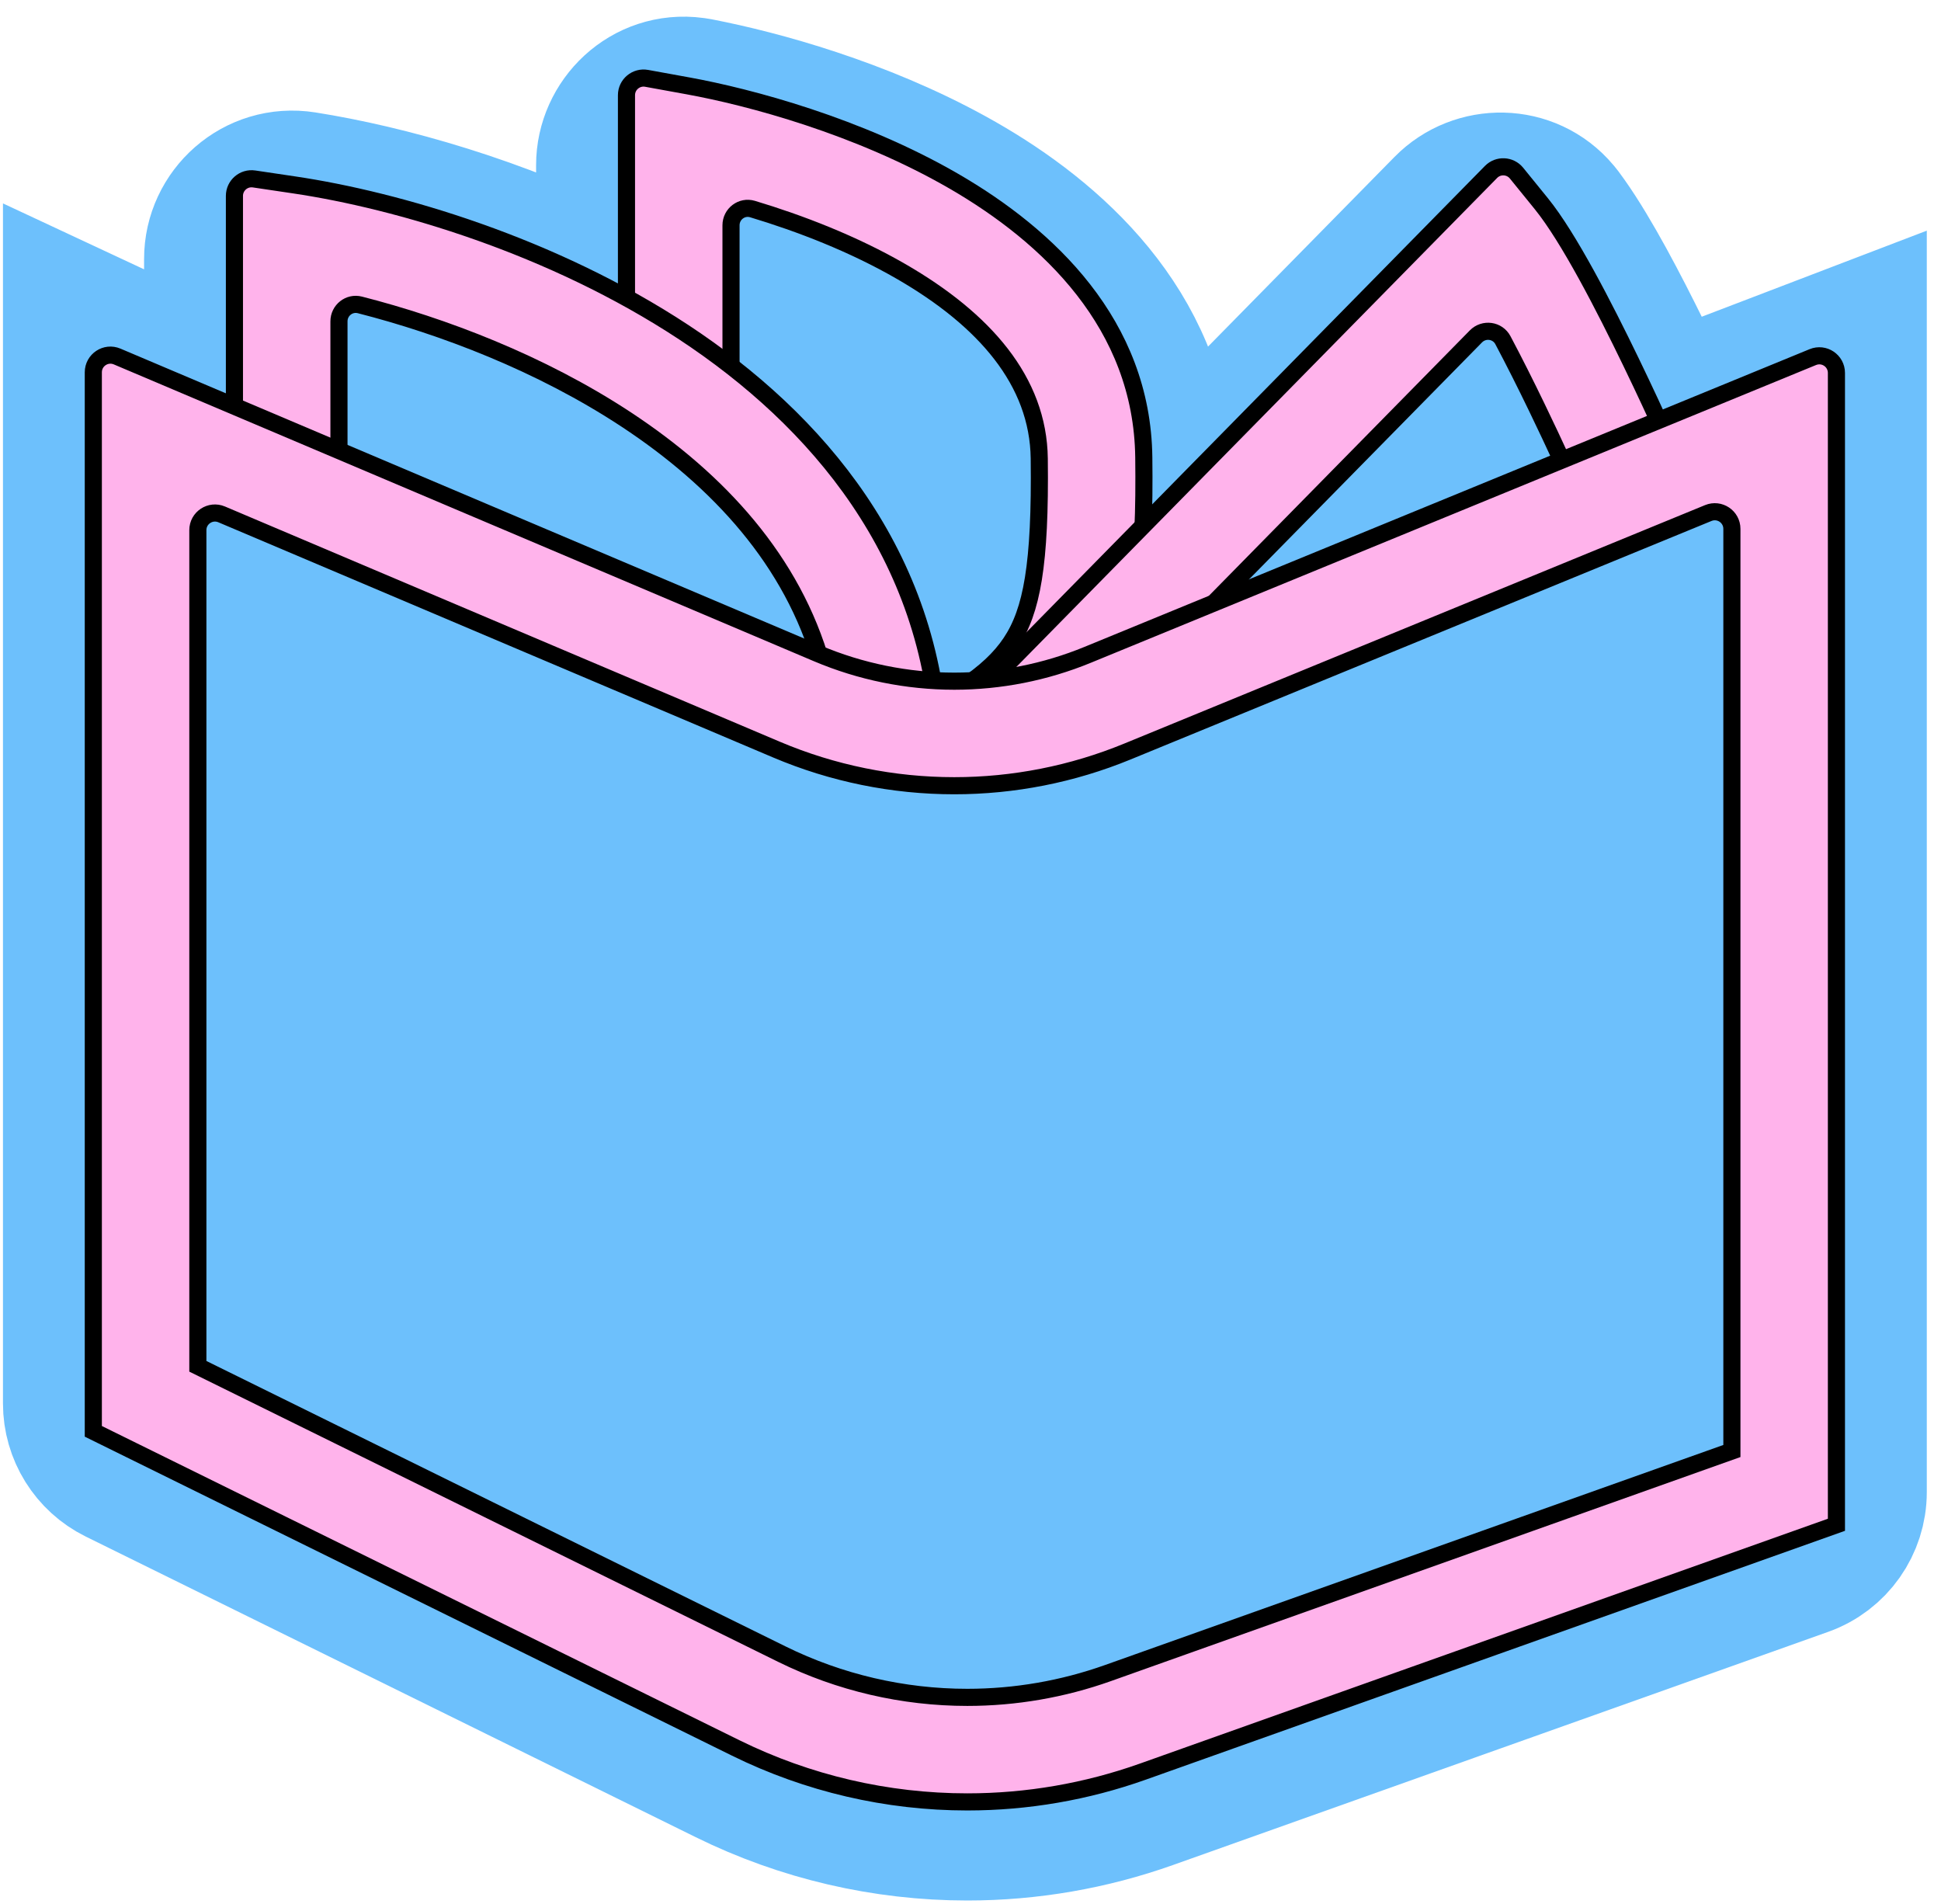
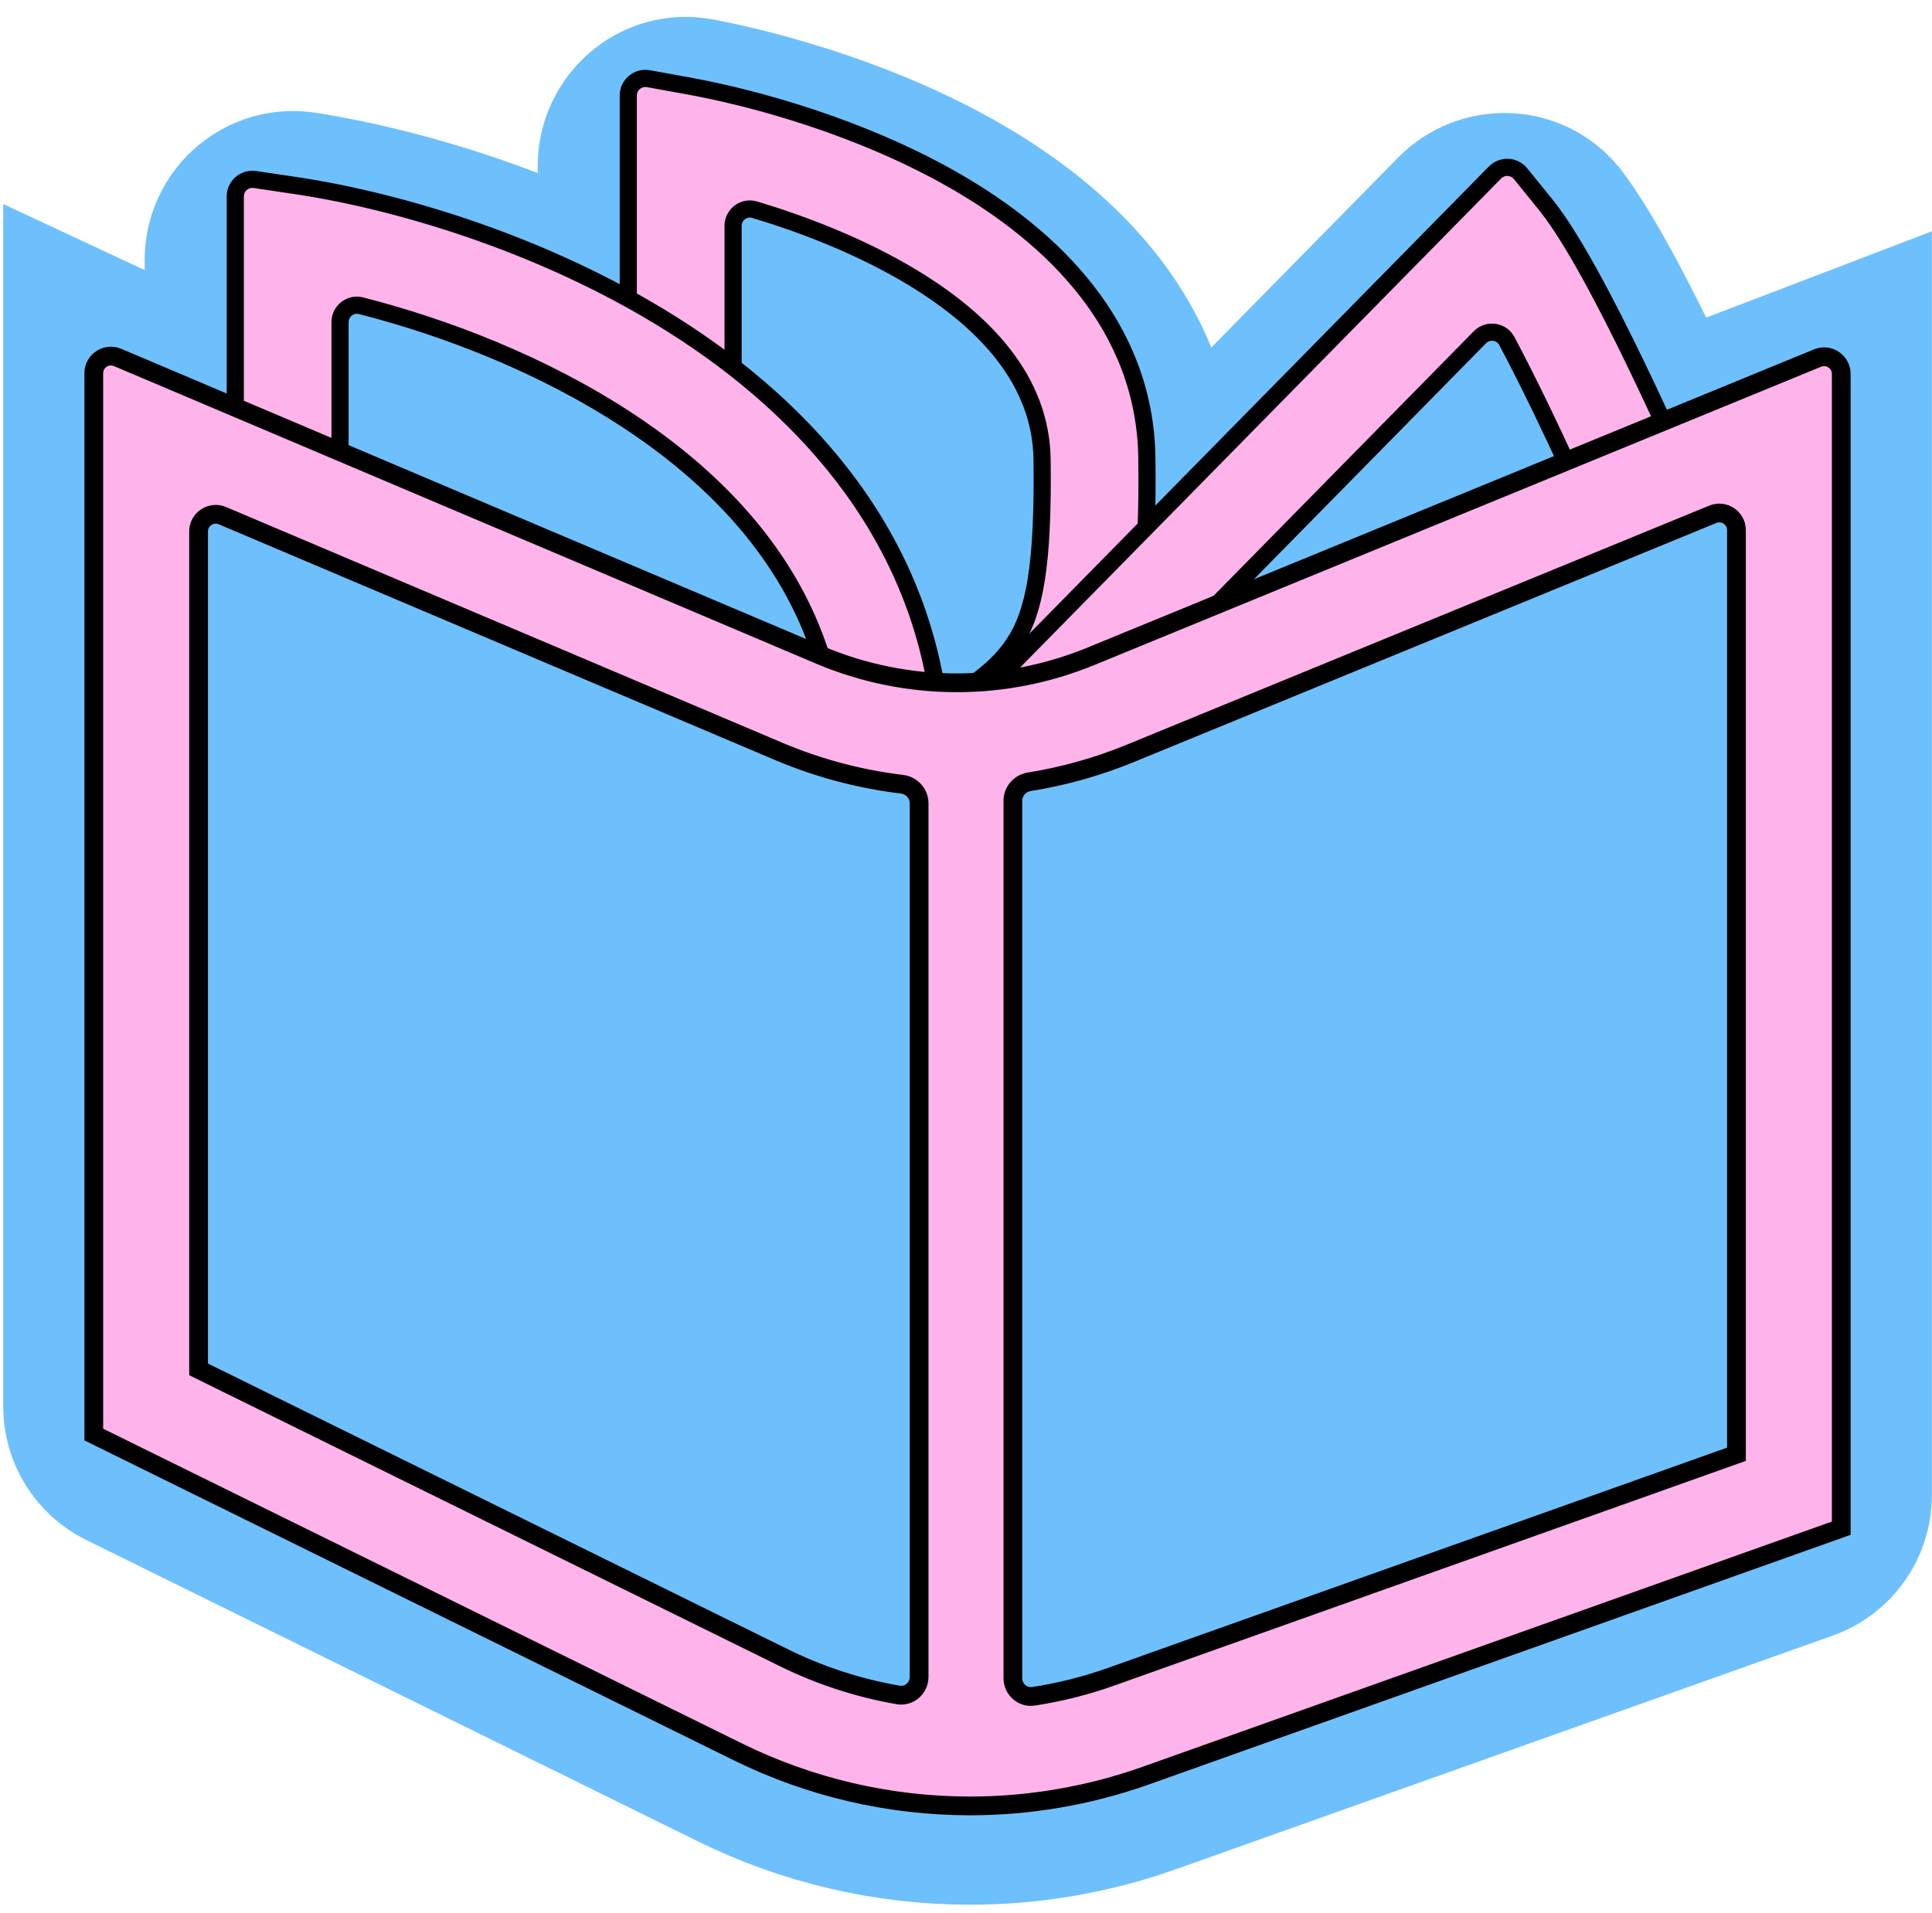
- <svg xmlns="http://www.w3.org/2000/svg" width="104" height="102" viewBox="0 0 104 102" fill="none">
-   <path d="M32.545 8.844C32.545 6.482 34.616 4.407 37.193 4.751L37.444 4.792L38.119 4.929C41.635 5.668 47.099 7.268 51.912 10.118C56.972 13.115 62.215 18.076 62.304 25.612C62.307 25.904 62.307 26.192 62.308 26.477L77.446 11.083C79.088 9.413 81.922 9.398 83.527 11.307L83.678 11.497L83.931 11.846C85.209 13.655 86.677 16.47 87.859 18.871C88.36 19.89 88.834 20.891 89.257 21.794L94.233 19.892L99.418 17.909V79.935C99.418 81.681 98.32 83.237 96.675 83.823L61.58 96.311C58.45 97.425 55.151 97.995 51.828 97.995C47.37 97.994 42.97 96.969 38.97 94.998L6.282 78.89C4.873 78.195 3.98 76.76 3.98 75.189V16.899L9.418 19.439L11.541 20.43V13.873C11.541 11.4 13.744 9.393 16.307 9.798C20.706 10.493 26.73 12.153 32.545 15.099V8.844Z" fill="#6DC0FC" stroke="#6DC0FC" stroke-width="7.642" />
-   <path d="M36.367 7.357V43.204L46.956 42.506C56.875 37.759 58.618 35.838 58.484 24.536C58.35 13.234 42.577 8.487 36.367 7.357Z" fill="#6DC0FC" />
-   <path d="M36.869 4.601C40.16 5.2 45.996 6.75 51.107 9.707C56.154 12.628 61.2 17.365 61.285 24.502C61.352 30.12 61.011 34.249 58.82 37.533C56.667 40.76 53.008 42.715 48.166 45.032L47.679 45.264L33.567 46.194V5.099C33.567 4.527 34.085 4.094 34.648 4.197L36.869 4.601ZM39.168 40.212L46.229 39.747C50.964 37.459 53.034 36.113 54.161 34.425C55.288 32.735 55.752 30.253 55.684 24.569C55.635 20.403 52.728 17.116 48.302 14.555C45.71 13.055 42.838 11.956 40.321 11.2C39.742 11.026 39.168 11.465 39.168 12.07V40.212Z" fill="#FFB3EB" stroke="black" stroke-width="0.917" />
-   <path d="M15.362 12.678V26.854L47.568 40.123C46.843 21.887 25.795 14.228 15.362 12.678Z" fill="#6DC0FC" />
-   <path d="M15.773 9.908C21.293 10.728 29.573 13.143 36.646 17.805C43.75 22.488 49.955 29.679 50.366 40.012L50.54 44.376L12.561 28.729V10.494C12.561 9.934 13.059 9.504 13.613 9.587L15.773 9.908ZM18.162 24.979L44.051 35.645C42.473 30.043 38.502 25.737 33.563 22.481C28.962 19.448 23.698 17.462 19.281 16.334C18.71 16.189 18.162 16.625 18.162 17.215V24.979Z" fill="#FFB3EB" stroke="black" stroke-width="0.917" />
-   <path d="M80.41 12.678L51.77 41.803C51.77 41.803 85.439 26.684 87.477 26.26C87.477 26.26 82.863 15.7 80.41 12.678Z" fill="#6DC0FC" />
-   <path d="M82.585 10.912C84.057 12.726 85.963 16.444 87.384 19.382C88.127 20.917 88.79 22.353 89.267 23.404C89.506 23.931 89.699 24.362 89.833 24.663C89.9 24.813 89.952 24.93 89.987 25.011C90.005 25.052 90.019 25.083 90.028 25.104C90.033 25.115 90.036 25.123 90.039 25.129C90.04 25.132 90.041 25.134 90.042 25.135C90.042 25.136 90.042 25.137 90.042 25.137L90.043 25.138C90.043 25.138 90.043 25.138 87.477 26.259L90.043 25.138L91.424 28.3L88.101 28.99C88.124 28.986 88.025 29.013 87.72 29.127C87.398 29.247 86.96 29.42 86.413 29.643C85.321 30.087 83.858 30.704 82.142 31.44C78.713 32.911 74.325 34.836 69.991 36.751C65.66 38.665 61.391 40.567 58.205 41.99C56.611 42.702 55.289 43.294 54.366 43.707C53.904 43.914 53.541 44.077 53.295 44.188C53.171 44.243 53.077 44.285 53.013 44.314C52.981 44.328 52.957 44.339 52.941 44.346C52.933 44.35 52.927 44.352 52.923 44.354C52.921 44.355 52.92 44.356 52.919 44.356L52.917 44.357C52.917 44.357 52.905 44.33 51.77 41.802L52.917 44.357L49.773 39.839L79.891 9.211C80.275 8.821 80.912 8.851 81.257 9.276L82.585 10.912ZM64.14 33.216C65.316 32.695 66.519 32.162 67.727 31.628C72.066 29.71 76.477 27.776 79.934 26.293C81.372 25.676 82.654 25.134 83.701 24.702C83.308 23.849 82.843 22.857 82.342 21.821C81.741 20.578 81.119 19.34 80.527 18.225C80.24 17.684 79.512 17.585 79.082 18.021L64.14 33.216Z" fill="#FFB3EB" />
-   <path d="M52.917 44.357L52.919 44.356C52.92 44.356 52.921 44.355 52.923 44.354C52.927 44.352 52.933 44.35 52.941 44.346C52.957 44.339 52.981 44.328 53.013 44.314C53.077 44.285 53.171 44.243 53.295 44.188C53.541 44.077 53.904 43.914 54.366 43.707C55.289 43.294 56.611 42.702 58.205 41.99C61.391 40.567 65.66 38.665 69.991 36.751C74.325 34.836 78.713 32.911 82.142 31.44C83.858 30.704 85.321 30.087 86.413 29.643C86.96 29.42 87.398 29.247 87.72 29.127C88.025 29.013 88.124 28.986 88.101 28.99L91.424 28.3L90.043 25.138L87.477 26.259C90.043 25.138 90.043 25.138 90.043 25.138L90.042 25.137C90.042 25.137 90.042 25.136 90.042 25.135C90.041 25.134 90.04 25.132 90.039 25.129C90.036 25.123 90.033 25.115 90.028 25.104C90.019 25.083 90.005 25.052 89.987 25.011C89.952 24.93 89.9 24.813 89.833 24.663C89.699 24.362 89.506 23.931 89.267 23.404C88.79 22.353 88.127 20.917 87.384 19.382C85.963 16.444 84.057 12.726 82.585 10.912L81.257 9.276C80.912 8.851 80.275 8.821 79.891 9.211L49.773 39.839L52.917 44.357ZM52.917 44.357C52.917 44.357 52.905 44.33 51.77 41.802L52.917 44.357ZM64.14 33.216C65.316 32.695 66.519 32.162 67.727 31.628C72.066 29.71 76.477 27.776 79.934 26.293C81.372 25.676 82.654 25.134 83.701 24.702C83.308 23.849 82.843 22.857 82.342 21.821C81.741 20.578 81.119 19.34 80.527 18.225C80.24 17.684 79.512 17.585 79.082 18.021L64.14 33.216Z" stroke="black" stroke-width="0.917" />
-   <path d="M95.597 23.787L59.337 38.672C56.733 39.742 53.945 40.292 51.129 40.292C48.231 40.292 45.362 39.709 42.694 38.578L9.501 24.507C8.695 24.166 7.801 24.757 7.801 25.633V75.177C7.801 75.643 8.066 76.068 8.483 76.274L40.659 92.13C44.133 93.842 47.955 94.732 51.828 94.732C54.715 94.732 57.58 94.238 60.3 93.27L94.785 80.999C95.272 80.826 95.597 80.364 95.597 79.847V23.787Z" fill="#6DC0FC" />
-   <path d="M43.787 35.001C46.109 35.985 48.606 36.492 51.129 36.493C53.579 36.493 56.006 36.014 58.273 35.083L97.132 19.131C97.736 18.883 98.397 19.326 98.397 19.979V81.687L61.238 94.91C58.217 95.985 55.035 96.534 51.828 96.534C47.525 96.534 43.28 95.545 39.42 93.643L5 76.681V19.944C5 19.287 5.67 18.843 6.275 19.099L43.787 35.001ZM60.401 40.264C57.459 41.472 54.309 42.094 51.129 42.094C47.855 42.094 44.615 41.435 41.601 40.157L11.876 27.557C11.271 27.301 10.601 27.745 10.601 28.401V73.197L41.896 88.619C44.986 90.141 48.384 90.933 51.828 90.933C54.395 90.933 56.942 90.493 59.361 89.633L92.796 77.735V28.333C92.796 27.68 92.135 27.237 91.531 27.485L60.401 40.264Z" fill="#FFB3EB" stroke="black" stroke-width="0.917" />
+ <svg xmlns="http://www.w3.org/2000/svg" width="103" height="102" viewBox="0 0 103 102" fill="none">
+   <path d="M32.477 8.832C32.477 6.4 34.676 4.273 37.361 4.791C40.813 5.457 46.673 7.071 51.794 10.103C56.841 13.092 62.071 18.04 62.16 25.557C62.164 25.849 62.163 26.136 62.164 26.421L77.263 11.066L77.426 10.91C79.083 9.401 81.779 9.446 83.328 11.289L83.48 11.479L83.731 11.826C85.006 13.631 86.471 16.439 87.65 18.834C88.151 19.85 88.623 20.849 89.045 21.75L94.008 19.852L99.181 17.873V79.744C99.181 81.485 98.085 83.038 96.444 83.622L61.438 96.078C58.316 97.189 55.026 97.758 51.711 97.758C47.263 97.758 42.874 96.736 38.884 94.769L6.279 78.701C4.873 78.008 3.983 76.577 3.982 75.01V16.866L9.407 19.4L11.525 20.39V13.848C11.525 11.458 13.586 9.505 16.04 9.753L16.278 9.784L16.845 9.877C21.175 10.619 26.921 12.257 32.477 15.071V8.832Z" fill="#6DC0FC" stroke="#6DC0FC" stroke-width="7.622" />
+   <path d="M36.287 7.348V43.105L46.85 42.409C56.744 37.674 58.483 35.758 58.349 24.484C58.215 13.211 42.482 8.476 36.287 7.348Z" fill="#6DC0FC" />
+   <path d="M36.788 4.599C40.072 5.197 45.893 6.743 50.991 9.693C56.025 12.606 61.059 17.331 61.143 24.45C61.21 30.054 60.87 34.173 58.685 37.448C56.537 40.668 52.887 42.617 48.057 44.928L47.572 45.161L33.495 46.088V5.096C33.495 4.525 34.012 4.094 34.573 4.196L36.788 4.599ZM39.082 40.121L46.126 39.657C50.848 37.375 52.913 36.032 54.037 34.348C55.161 32.663 55.624 30.187 55.556 24.517C55.507 20.362 52.608 17.083 48.193 14.529C45.608 13.033 42.742 11.936 40.232 11.182C39.655 11.008 39.082 11.447 39.082 12.049V40.121Z" fill="#FFB3EB" stroke="black" stroke-width="0.915" />
+   <path d="M15.336 12.656V26.796L47.461 40.032C46.737 21.841 25.743 14.202 15.336 12.656Z" fill="#6DC0FC" />
+   <path d="M15.746 9.893C21.252 10.711 29.511 13.12 36.567 17.77C43.652 22.441 49.842 29.614 50.252 39.921L50.425 44.275L12.542 28.667V10.477C12.542 9.919 13.039 9.491 13.591 9.573L15.746 9.893ZM18.129 24.926L43.953 35.566C42.379 29.978 38.418 25.682 33.492 22.435C28.902 19.41 23.651 17.428 19.245 16.303C18.675 16.158 18.129 16.594 18.129 17.182V24.926Z" fill="#FFB3EB" stroke="black" stroke-width="0.915" />
+   <path d="M80.22 12.656L51.652 41.708C51.652 41.708 85.236 26.627 87.269 26.204C87.269 26.204 82.667 15.67 80.22 12.656Z" fill="#6DC0FC" />
+   <path d="M82.389 10.895C83.858 12.704 85.759 16.413 87.176 19.343C87.917 20.874 88.579 22.307 89.055 23.356C89.293 23.88 89.486 24.311 89.619 24.61C89.685 24.76 89.737 24.878 89.773 24.958C89.791 24.999 89.804 25.03 89.814 25.051C89.818 25.062 89.822 25.07 89.824 25.076C89.825 25.078 89.826 25.081 89.827 25.082C89.828 25.083 89.828 25.084 89.828 25.084L89.828 25.085C89.828 25.085 89.828 25.085 87.269 26.203L89.829 25.085L91.206 28.238L87.891 28.927C87.915 28.923 87.816 28.95 87.512 29.064C87.19 29.184 86.753 29.356 86.207 29.578C85.119 30.021 83.659 30.637 81.947 31.371C78.527 32.838 74.15 34.758 69.827 36.669C65.507 38.578 61.249 40.475 58.07 41.895C56.481 42.604 55.163 43.195 54.241 43.607C53.78 43.814 53.419 43.976 53.173 44.086C53.05 44.142 52.955 44.184 52.892 44.212C52.86 44.227 52.836 44.237 52.82 44.245C52.812 44.248 52.806 44.251 52.802 44.253C52.8 44.254 52.799 44.254 52.798 44.255L52.797 44.255C52.797 44.255 52.784 44.228 51.652 41.707L52.797 44.255L49.66 39.748L79.702 9.198C80.085 8.809 80.721 8.839 81.065 9.263L82.389 10.895ZM63.991 33.143C65.164 32.622 66.364 32.091 67.569 31.558C71.897 29.646 76.296 27.716 79.745 26.237C81.18 25.621 82.458 25.081 83.503 24.65C83.11 23.799 82.647 22.809 82.147 21.776C81.547 20.537 80.927 19.302 80.336 18.189C80.05 17.65 79.324 17.551 78.895 17.986L63.991 33.143Z" fill="#FFB3EB" />
+   <path d="M52.797 44.255L52.798 44.255C52.799 44.254 52.8 44.254 52.802 44.253C52.806 44.251 52.812 44.248 52.82 44.245C52.836 44.237 52.86 44.227 52.892 44.212C52.955 44.184 53.05 44.142 53.173 44.086C53.419 43.976 53.78 43.814 54.241 43.607C55.163 43.195 56.481 42.604 58.07 41.895C61.249 40.475 65.507 38.578 69.827 36.669C74.15 34.758 78.527 32.838 81.947 31.371C83.659 30.637 85.119 30.021 86.207 29.578C86.753 29.356 87.19 29.184 87.512 29.064C87.816 28.95 87.915 28.923 87.891 28.927L91.206 28.238L89.829 25.085L87.269 26.203C89.828 25.085 89.828 25.085 89.828 25.085L89.828 25.084C89.828 25.084 89.828 25.083 89.827 25.082C89.826 25.081 89.825 25.078 89.824 25.076C89.822 25.07 89.818 25.062 89.814 25.051C89.804 25.03 89.791 24.999 89.773 24.958C89.737 24.878 89.685 24.76 89.619 24.61C89.486 24.311 89.293 23.88 89.055 23.356C88.579 22.307 87.917 20.874 87.176 19.343C85.759 16.413 83.858 12.704 82.389 10.895L81.065 9.263C80.721 8.839 80.085 8.809 79.702 9.198L49.66 39.748L52.797 44.255ZM52.797 44.255C52.797 44.255 52.784 44.228 51.652 41.707L52.797 44.255ZM63.991 33.143C65.164 32.622 66.364 32.091 67.569 31.558C71.897 29.646 76.296 27.716 79.745 26.237C81.18 25.621 82.458 25.081 83.503 24.65C83.11 23.799 82.647 22.809 82.147 21.776C81.547 20.537 80.927 19.302 80.336 18.189C80.05 17.65 79.324 17.551 78.895 17.986L63.991 33.143Z" stroke="black" stroke-width="0.915" />
+   <path d="M95.369 23.737L59.2 38.585C56.603 39.652 53.821 40.2 51.013 40.2C48.122 40.2 45.261 39.619 42.599 38.491L9.489 24.456C8.685 24.115 7.794 24.705 7.794 25.578V74.998C7.794 75.462 8.058 75.887 8.474 76.092L40.569 91.908C44.035 93.616 47.847 94.504 51.711 94.504C54.59 94.504 57.448 94.01 60.16 93.045L94.558 80.805C95.044 80.632 95.369 80.172 95.369 79.656V23.737Z" fill="#6DC0FC" />
+   <path fill-rule="evenodd" clip-rule="evenodd" d="M5 19.903C5 19.248 5.668 18.806 6.271 19.062L43.69 34.923C46.006 35.905 48.497 36.411 51.013 36.411C53.457 36.411 55.878 35.933 58.14 35.005L96.9 19.093C97.502 18.846 98.162 19.288 98.162 19.939V81.491L61.097 94.681C58.083 95.753 54.908 96.301 51.71 96.301C47.418 96.301 43.184 95.314 39.334 93.417L5 76.498V19.903ZM92.575 28.271C92.575 27.621 91.915 27.178 91.314 27.425L60.261 40.173C58.526 40.885 56.718 41.393 54.875 41.689C54.377 41.769 54 42.193 54 42.697V89.488C54 90.08 54.513 90.545 55.099 90.455C56.501 90.241 57.883 89.894 59.224 89.417L92.575 77.549V28.271ZM11.858 27.498C11.255 27.242 10.587 27.685 10.587 28.34V73.022L41.804 88.405C43.731 89.355 45.779 90.019 47.883 90.383C48.474 90.486 49 90.019 49 89.419V42.833C49 42.312 48.601 41.881 48.084 41.819C45.826 41.546 43.612 40.958 41.509 40.066L11.858 27.498Z" fill="#FFB3EB" stroke="black" />
</svg>
